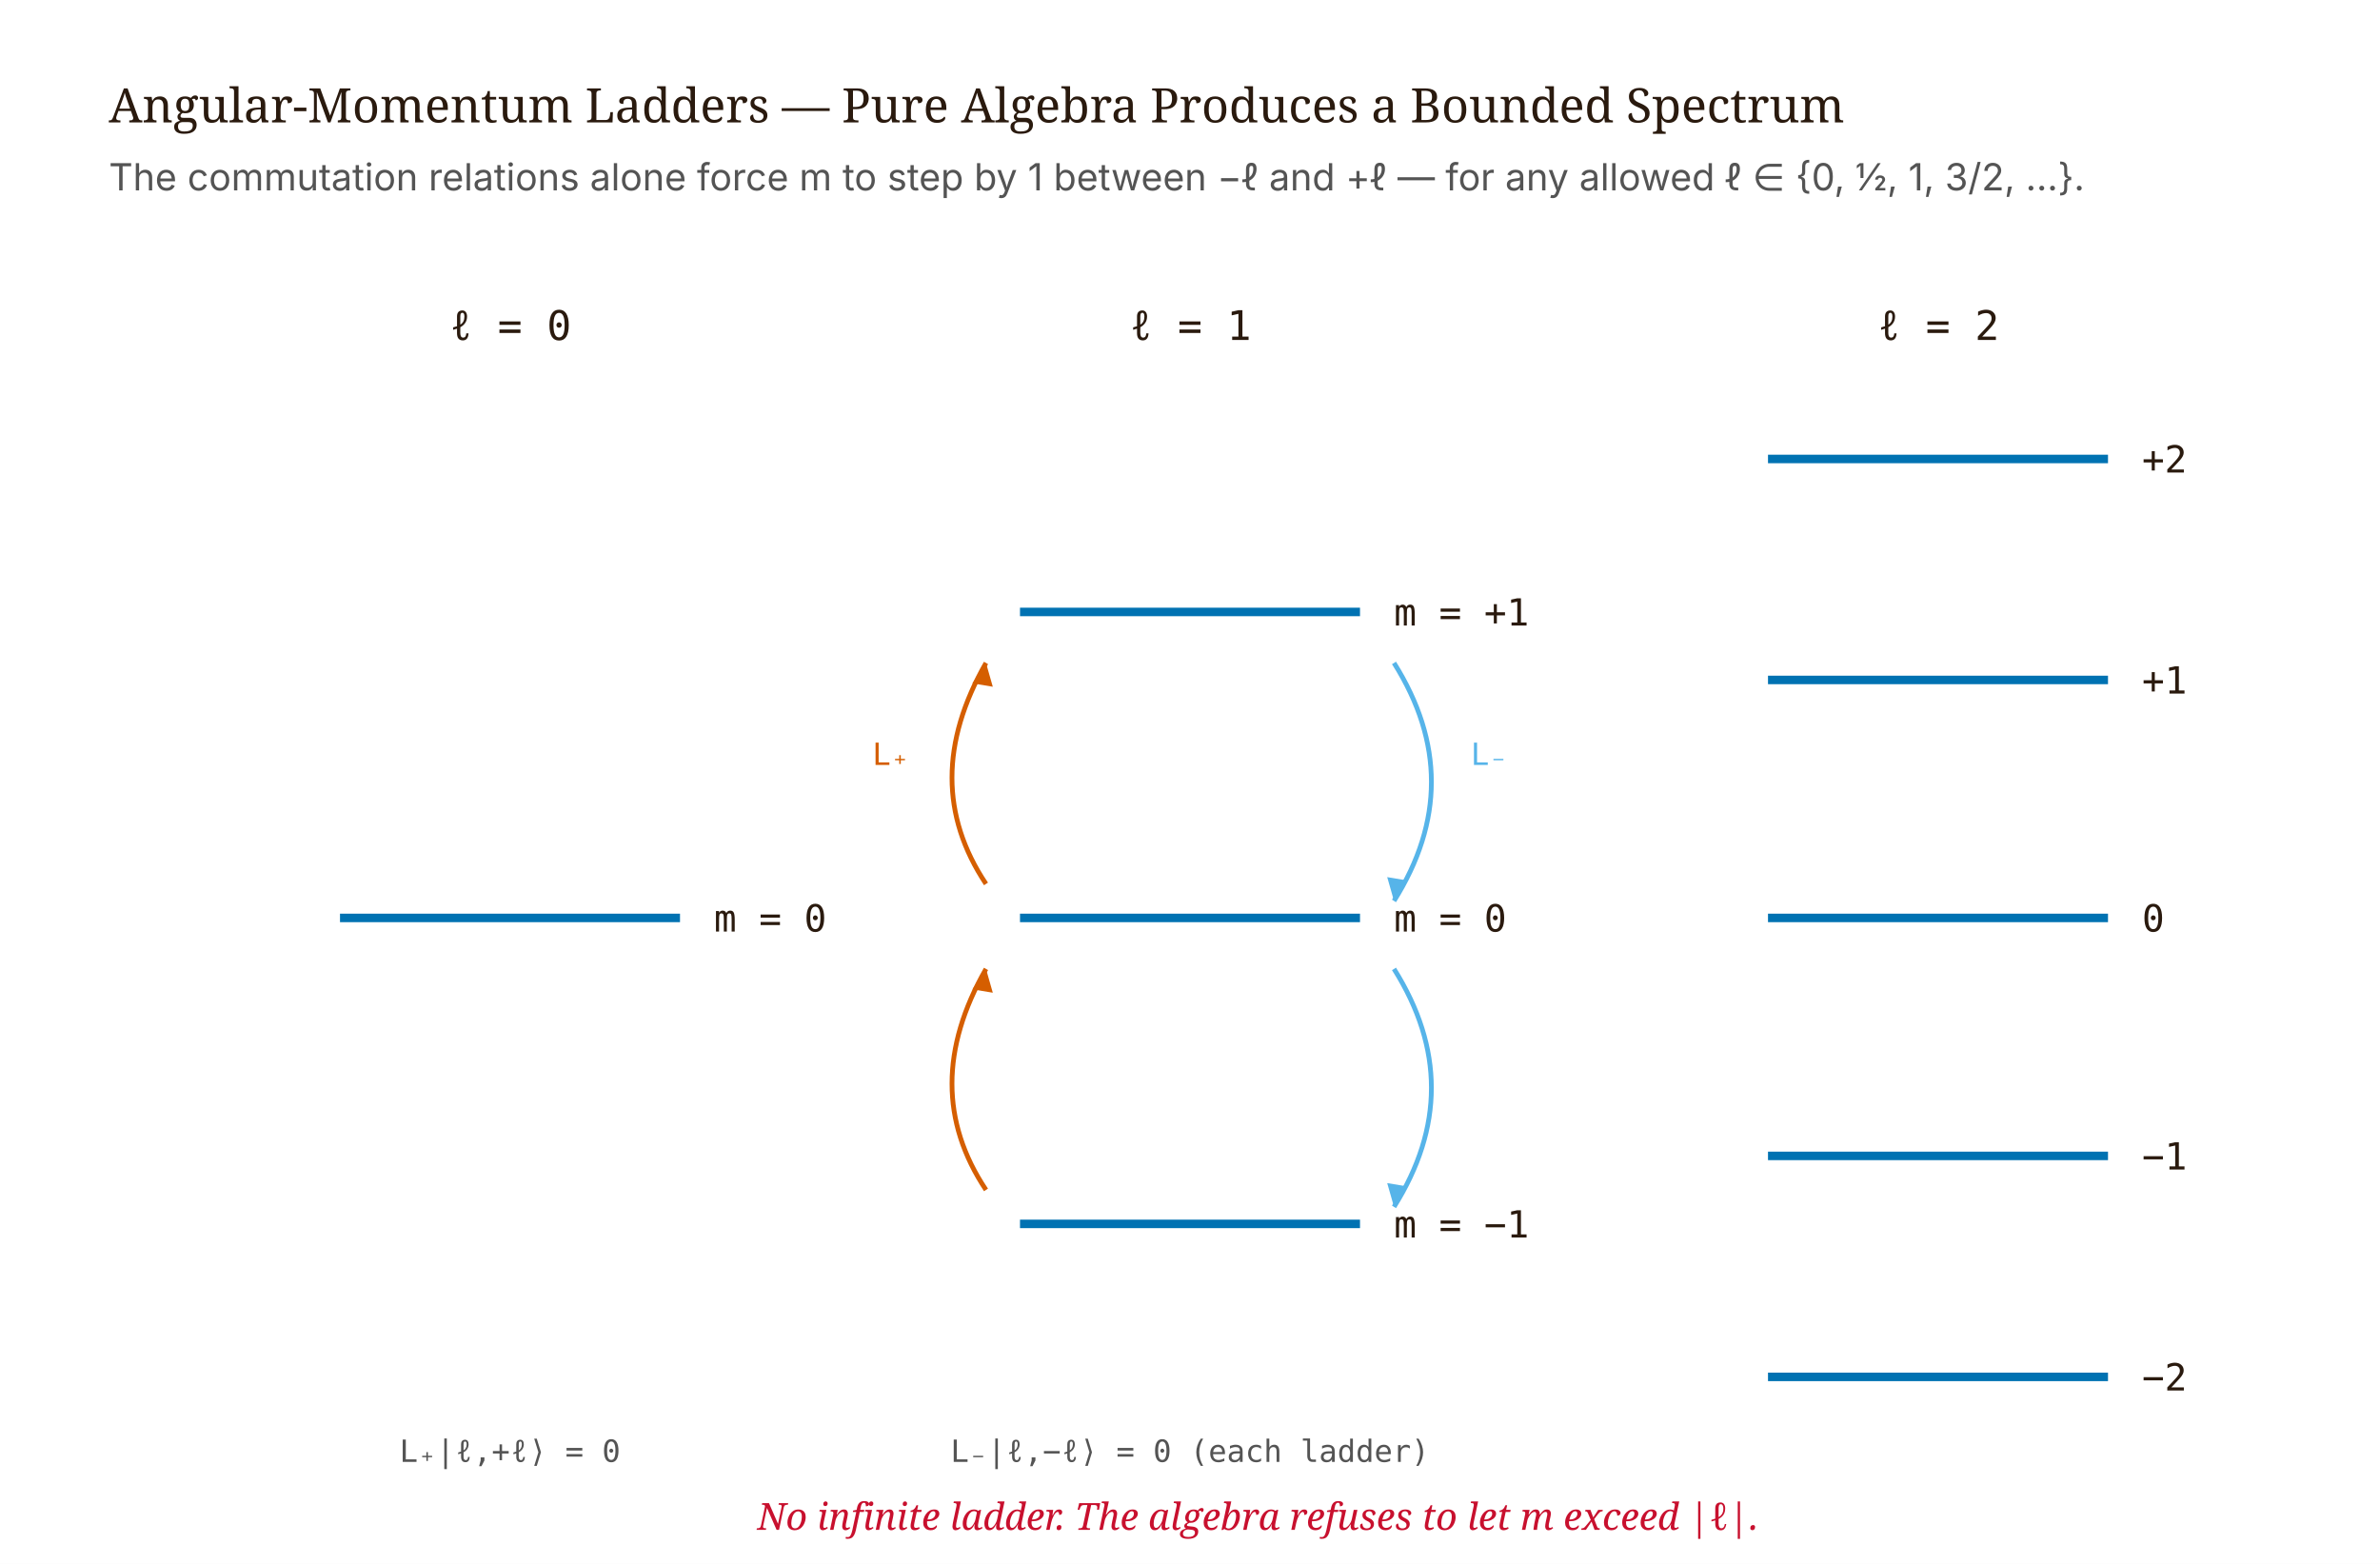
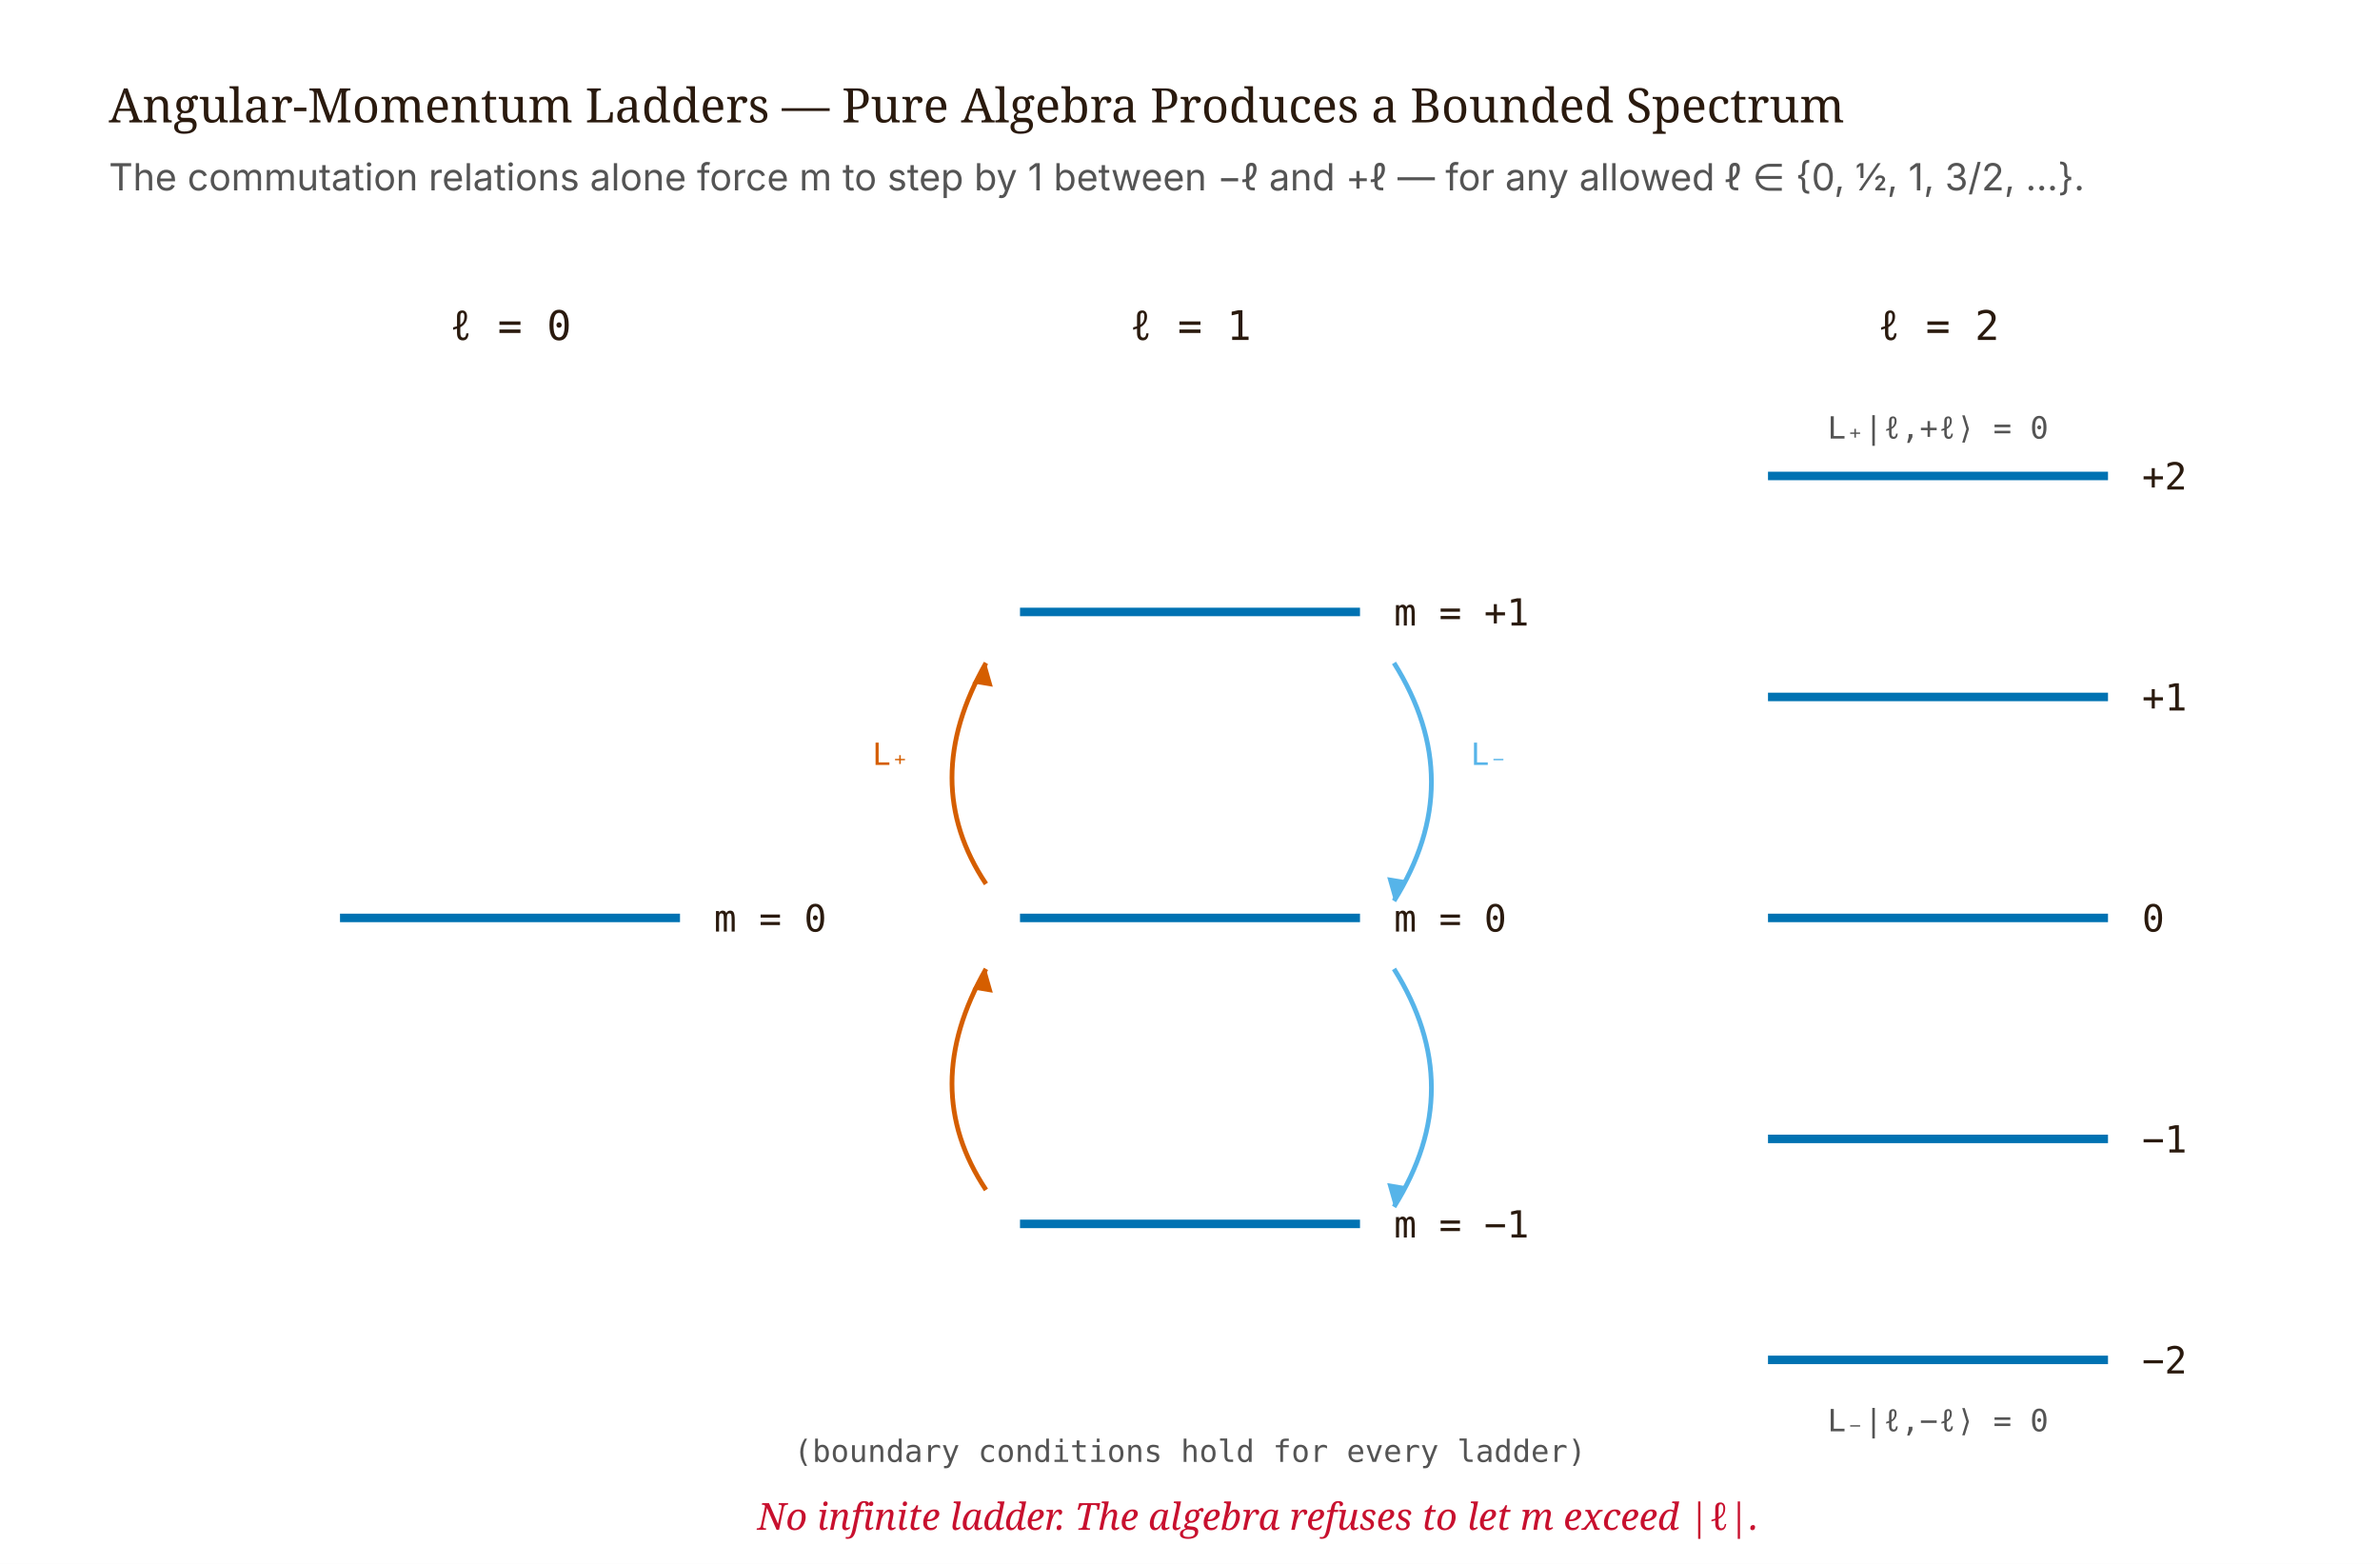
<svg xmlns="http://www.w3.org/2000/svg" viewBox="0 0 700 460" role="img" aria-labelledby="fig-title">
  <rect x="0" y="0" width="700" height="460" fill="#FFFFFF" />
  <text x="32" y="36" font-family="'EB Garamond', Georgia, serif" font-size="14" fill="#2a1a0e">Angular-Momentum Ladders — Pure Algebra Produces a Bounded Spectrum</text>
  <text x="32" y="56" font-family="'Inter', sans-serif" font-size="11" fill="#545454">The commutation relations alone force m to step by 1 between −ℓ and +ℓ — for any allowed ℓ ∈ {0, ½, 1, 3/2, ...}.</text>
  <text x="150" y="100" text-anchor="middle" font-family="'JetBrains Mono', monospace" font-size="12" fill="#2a1a0e">ℓ = 0</text>
  <line x1="100" y1="270" x2="200" y2="270" stroke="#0072B2" stroke-width="2.5" />
  <text x="210" y="274" font-family="'JetBrains Mono', monospace" font-size="11" fill="#2a1a0e">m = 0</text>
  <text x="350" y="100" text-anchor="middle" font-family="'JetBrains Mono', monospace" font-size="12" fill="#2a1a0e">ℓ = 1</text>
  <line x1="300" y1="180" x2="400" y2="180" stroke="#0072B2" stroke-width="2.5" />
  <line x1="300" y1="270" x2="400" y2="270" stroke="#0072B2" stroke-width="2.5" />
  <line x1="300" y1="360" x2="400" y2="360" stroke="#0072B2" stroke-width="2.5" />
  <text x="410" y="184" font-family="'JetBrains Mono', monospace" font-size="11" fill="#2a1a0e">m = +1</text>
  <text x="410" y="274" font-family="'JetBrains Mono', monospace" font-size="11" fill="#2a1a0e">m = 0</text>
  <text x="410" y="364" font-family="'JetBrains Mono', monospace" font-size="11" fill="#2a1a0e">m = −1</text>
  <path d="M 290 260 Q 270 230 290 195" stroke="#D55E00" stroke-width="1.4" fill="none" />
  <polygon points="290,195 286,201 292,202" fill="#D55E00" />
  <path d="M 290 350 Q 270 320 290 285" stroke="#D55E00" stroke-width="1.4" fill="none" />
  <polygon points="290,285 286,291 292,292" fill="#D55E00" />
  <text x="262" y="225" text-anchor="middle" font-family="'JetBrains Mono', monospace" font-size="9" fill="#D55E00">L₊</text>
  <path d="M 410 195 Q 432 230 410 265" stroke="#56B4E9" stroke-width="1.4" fill="none" />
  <polygon points="410,265 414,259 408,258" fill="#56B4E9" />
  <path d="M 410 285 Q 432 320 410 355" stroke="#56B4E9" stroke-width="1.4" fill="none" />
  <polygon points="410,355 414,349 408,348" fill="#56B4E9" />
  <text x="438" y="225" text-anchor="middle" font-family="'JetBrains Mono', monospace" font-size="9" fill="#56B4E9">L₋</text>
  <text x="570" y="100" text-anchor="middle" font-family="'JetBrains Mono', monospace" font-size="12" fill="#2a1a0e">ℓ = 2</text>
-   <line x1="520" y1="135" x2="620" y2="135" stroke="#0072B2" stroke-width="2.5" />
-   <line x1="520" y1="200" x2="620" y2="200" stroke="#0072B2" stroke-width="2.5" />
+   <line x1="520" y1="140" x2="620" y2="140" stroke="#0072B2" stroke-width="2.5" />
+   <line x1="520" y1="205" x2="620" y2="205" stroke="#0072B2" stroke-width="2.5" />
  <line x1="520" y1="270" x2="620" y2="270" stroke="#0072B2" stroke-width="2.5" />
-   <line x1="520" y1="340" x2="620" y2="340" stroke="#0072B2" stroke-width="2.5" />
-   <line x1="520" y1="405" x2="620" y2="405" stroke="#0072B2" stroke-width="2.5" />
-   <text x="630" y="139" font-family="'JetBrains Mono', monospace" font-size="11" fill="#2a1a0e">+2</text>
-   <text x="630" y="204" font-family="'JetBrains Mono', monospace" font-size="11" fill="#2a1a0e">+1</text>
+   <line x1="520" y1="335" x2="620" y2="335" stroke="#0072B2" stroke-width="2.5" />
+   <line x1="520" y1="400" x2="620" y2="400" stroke="#0072B2" stroke-width="2.5" />
+   <text x="630" y="144" font-family="'JetBrains Mono', monospace" font-size="11" fill="#2a1a0e">+2</text>
+   <text x="630" y="209" font-family="'JetBrains Mono', monospace" font-size="11" fill="#2a1a0e">+1</text>
  <text x="630" y="274" font-family="'JetBrains Mono', monospace" font-size="11" fill="#2a1a0e">0</text>
-   <text x="630" y="344" font-family="'JetBrains Mono', monospace" font-size="11" fill="#2a1a0e">−1</text>
-   <text x="630" y="409" font-family="'JetBrains Mono', monospace" font-size="11" fill="#2a1a0e">−2</text>
-   <text x="150" y="430" text-anchor="middle" font-family="'JetBrains Mono', monospace" font-size="9" fill="#545454">L₊|ℓ,+ℓ⟩ = 0</text>
-   <text x="350" y="430" text-anchor="middle" font-family="'JetBrains Mono', monospace" font-size="9" fill="#545454">L₋|ℓ,−ℓ⟩ = 0 (each ladder)</text>
+   <text x="630" y="339" font-family="'JetBrains Mono', monospace" font-size="11" fill="#2a1a0e">−1</text>
+   <text x="630" y="404" font-family="'JetBrains Mono', monospace" font-size="11" fill="#2a1a0e">−2</text>
+   <text x="570" y="129" text-anchor="middle" font-family="'JetBrains Mono', monospace" font-size="9" fill="#545454">L₊|ℓ,+ℓ⟩ = 0</text>
+   <text x="570" y="421" text-anchor="middle" font-family="'JetBrains Mono', monospace" font-size="9" fill="#545454">L₋|ℓ,−ℓ⟩ = 0</text>
+   <text x="350" y="430" text-anchor="middle" font-family="'JetBrains Mono', monospace" font-size="9" fill="#545454">(boundary conditions hold for every ladder)</text>
  <text x="370" y="450" text-anchor="middle" font-family="'EB Garamond', Georgia, serif" font-size="11" fill="#C8102E" font-style="italic">No infinite ladder. The algebra refuses to let m exceed |ℓ|.</text>
</svg>
